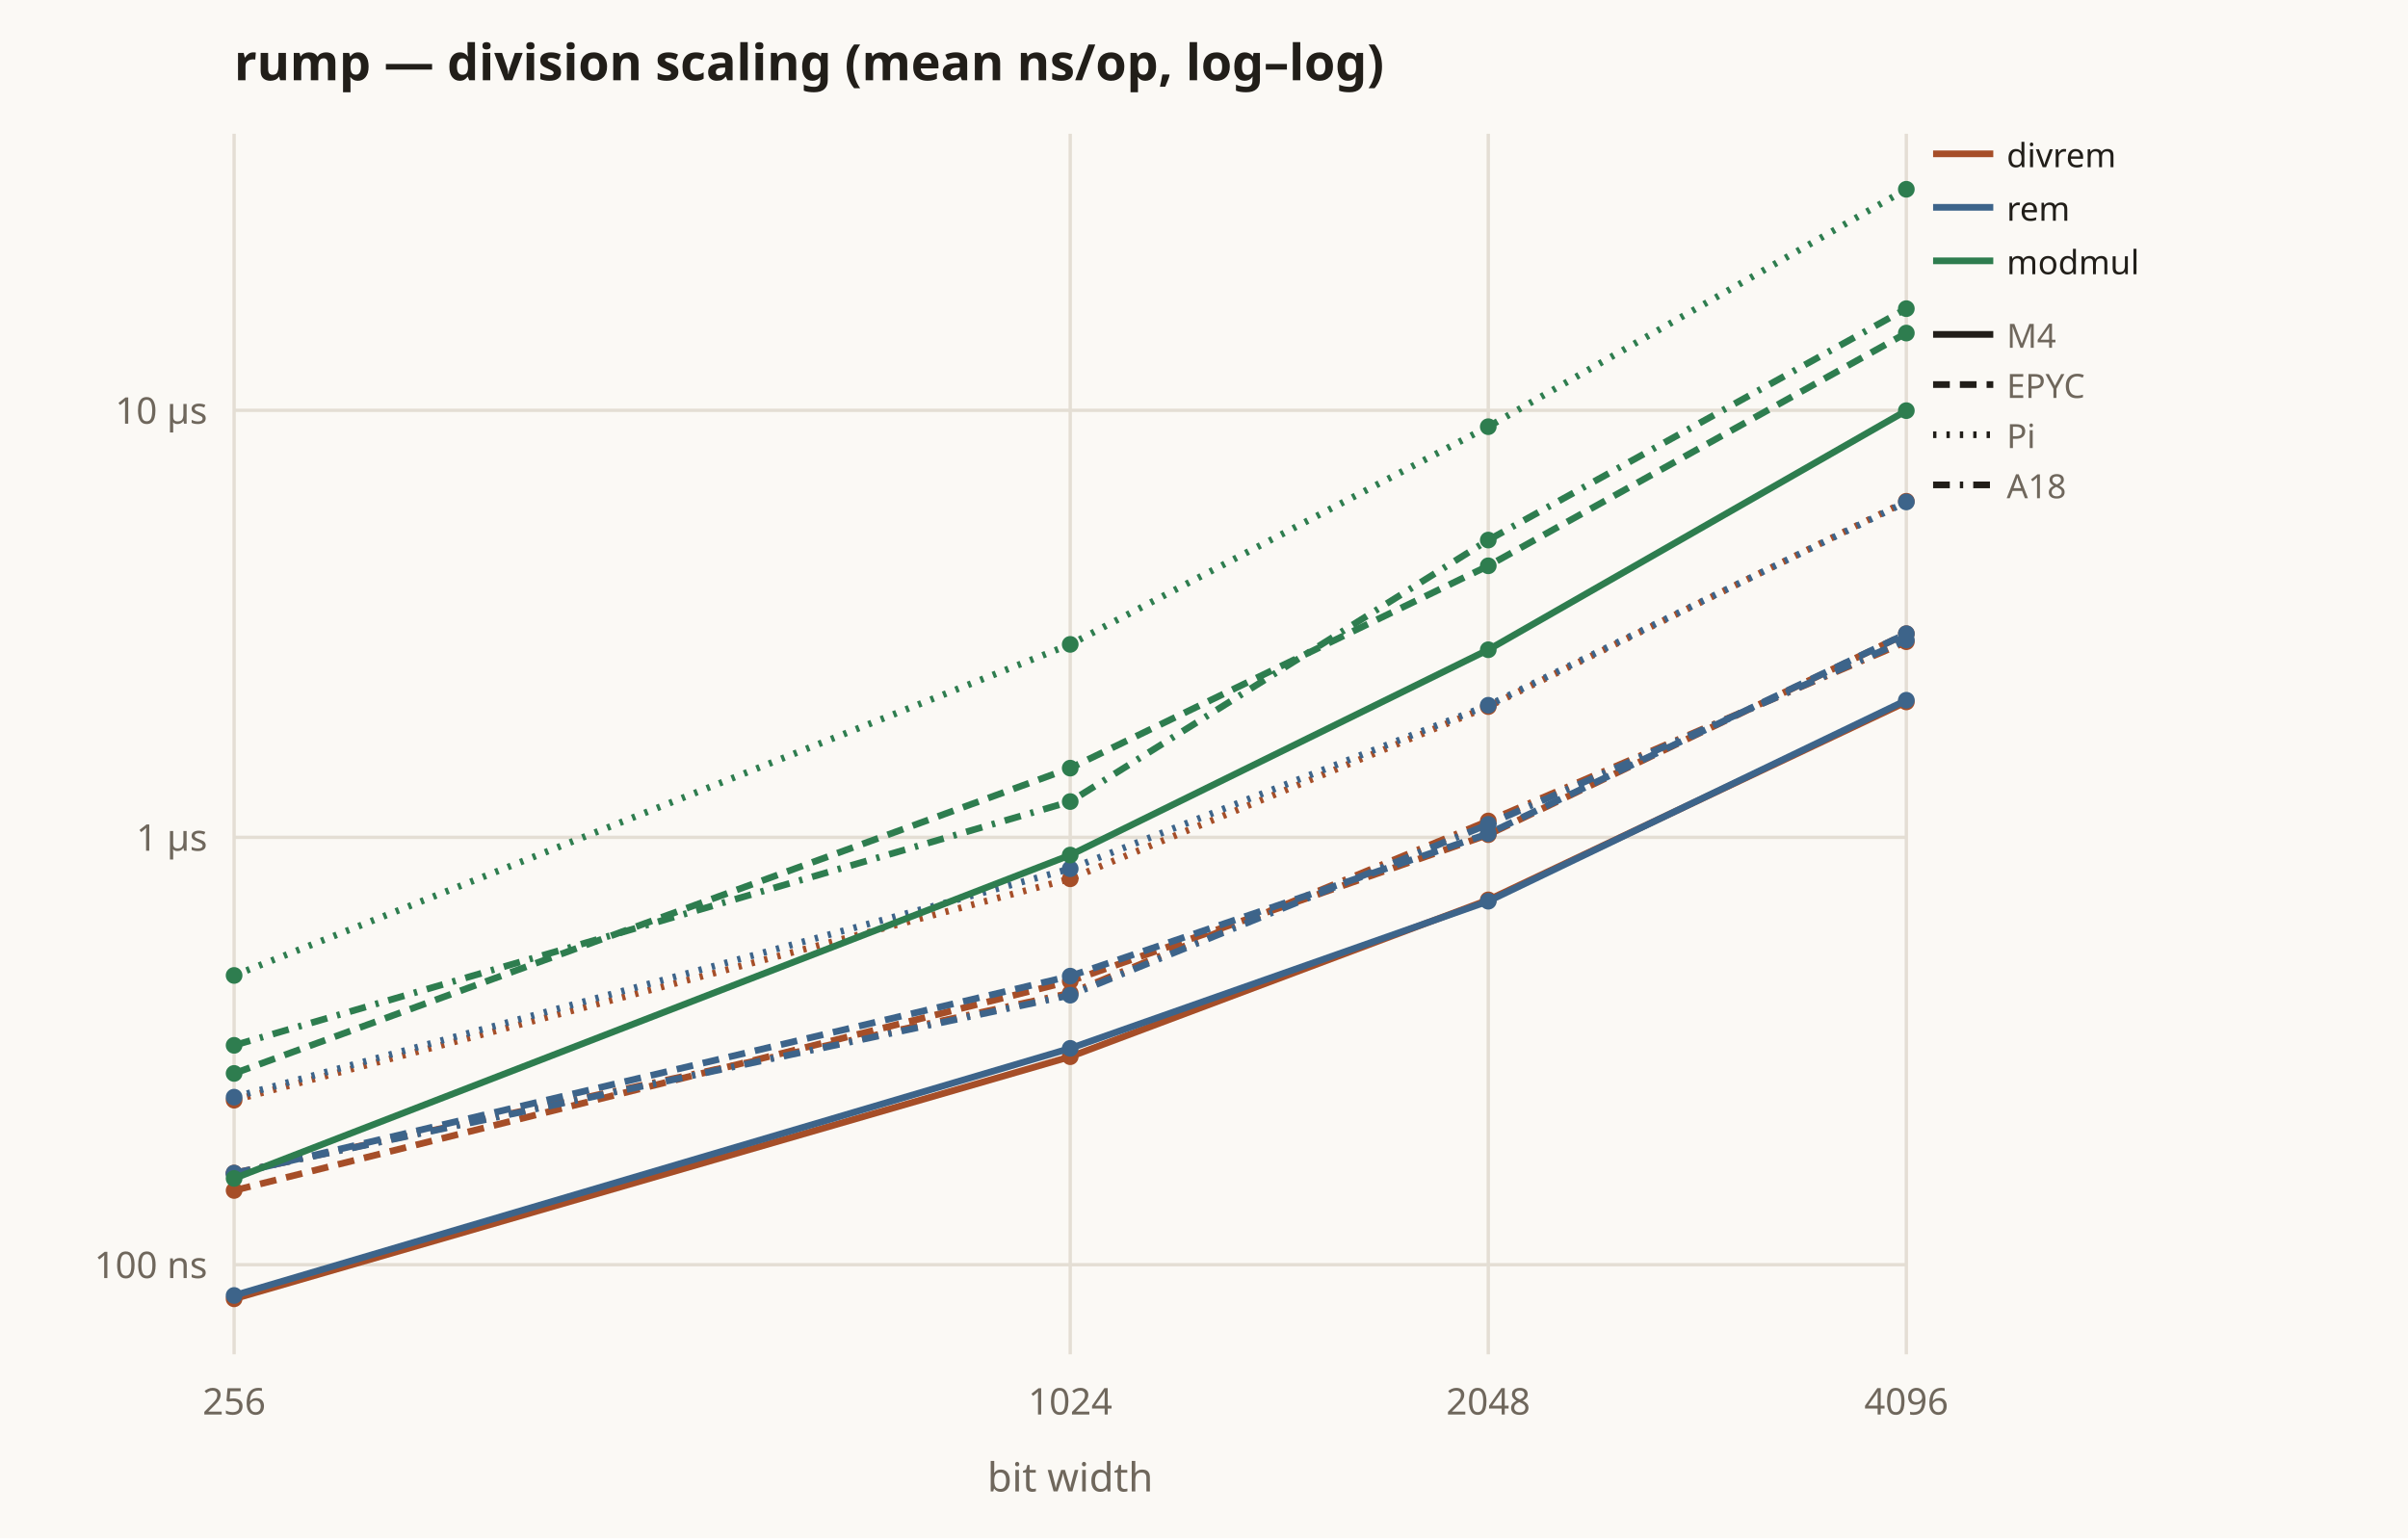
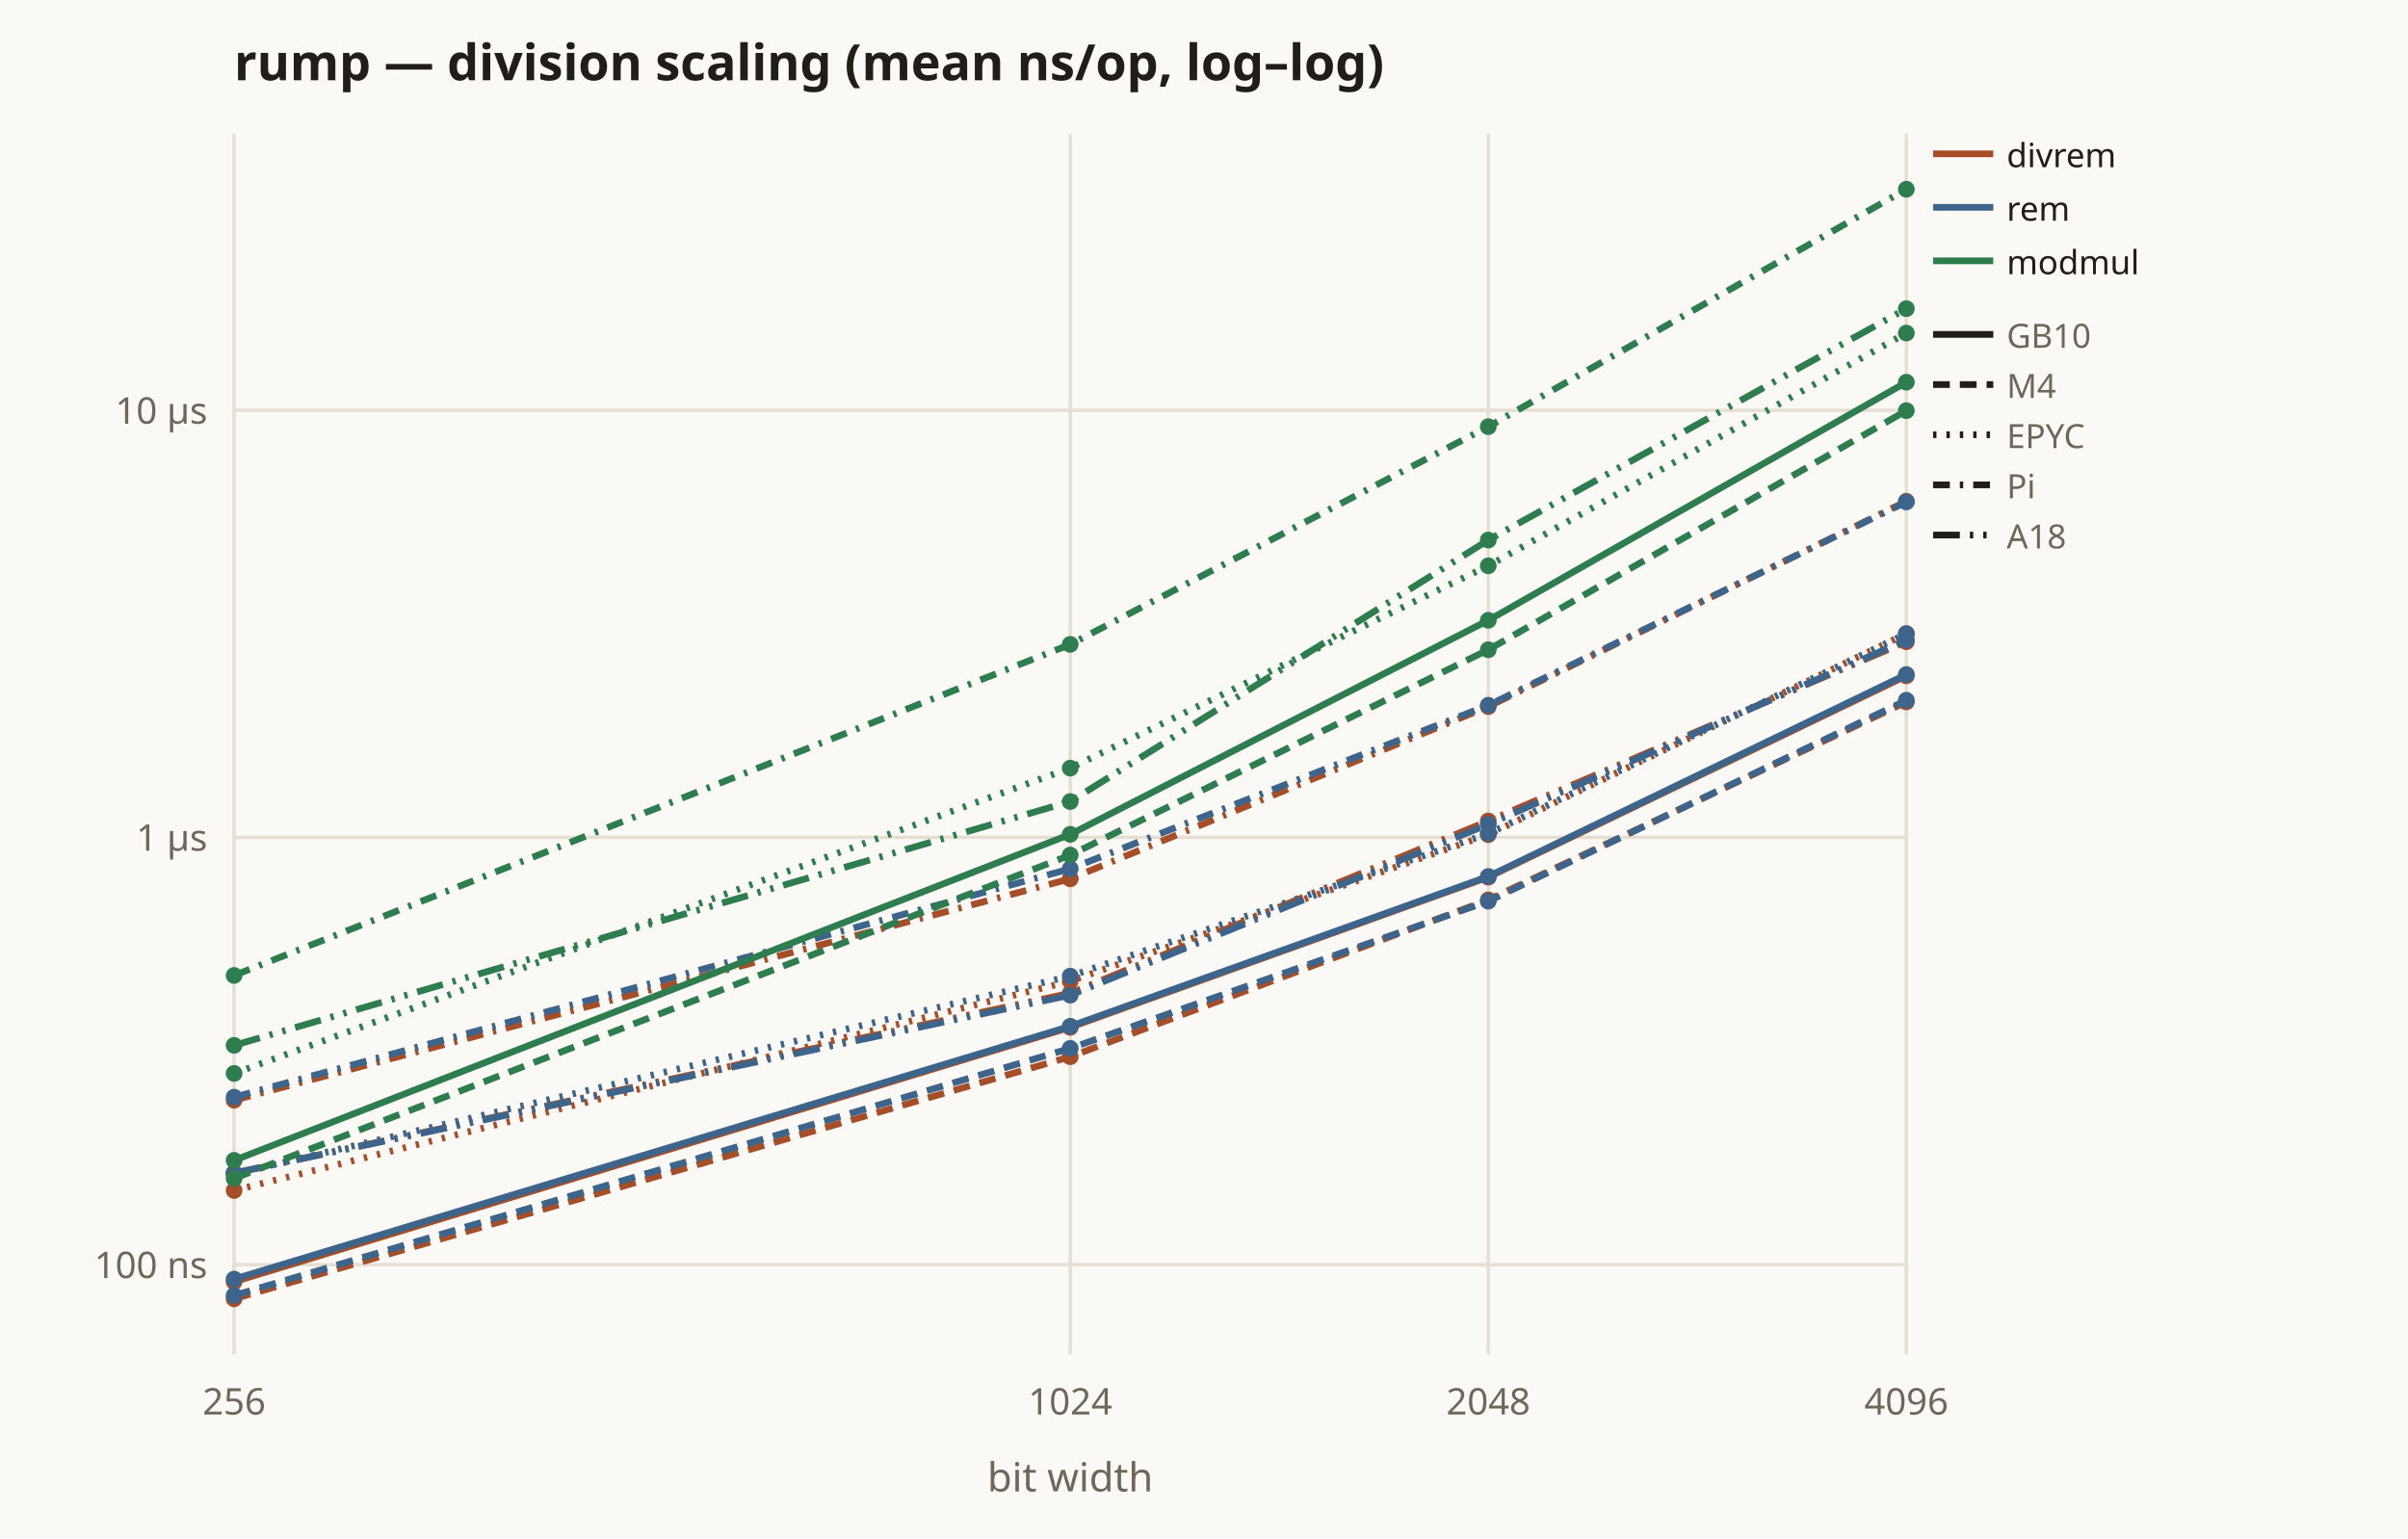
<svg xmlns="http://www.w3.org/2000/svg" width="720" height="460" viewBox="0 0 720 460" font-family="system-ui,sans-serif">
  <rect width="720" height="460" fill="#FBF9F5" />
  <text x="70" y="24" font-size="15" font-weight="600" fill="#211E19">rump — division scaling (mean ns/op, log–log)</text>
  <line x1="70.0" y1="40" x2="70.0" y2="405" stroke="#E4DED4" />
  <text x="70.0" y="423" font-size="11" fill="#6F675C" text-anchor="middle">256</text>
  <line x1="320.0" y1="40" x2="320.0" y2="405" stroke="#E4DED4" />
  <text x="320.0" y="423" font-size="11" fill="#6F675C" text-anchor="middle">1024</text>
  <line x1="445.0" y1="40" x2="445.0" y2="405" stroke="#E4DED4" />
  <text x="445.0" y="423" font-size="11" fill="#6F675C" text-anchor="middle">2048</text>
  <line x1="570.0" y1="40" x2="570.0" y2="405" stroke="#E4DED4" />
  <text x="570.0" y="423" font-size="11" fill="#6F675C" text-anchor="middle">4096</text>
  <text x="320" y="446" font-size="12" fill="#6F675C" text-anchor="middle">bit width</text>
  <line x1="70" y1="378.2" x2="570" y2="378.2" stroke="#E4DED4" />
  <text x="62" y="382.2" font-size="11" fill="#6F675C" text-anchor="end">100 ns</text>
  <line x1="70" y1="250.4" x2="570" y2="250.4" stroke="#E4DED4" />
  <text x="62" y="254.4" font-size="11" fill="#6F675C" text-anchor="end">1 µs</text>
  <line x1="70" y1="122.7" x2="570" y2="122.7" stroke="#E4DED4" />
  <text x="62" y="126.7" font-size="11" fill="#6F675C" text-anchor="end">10 µs</text>
-   <path d="M70.0,388.4 L320.0,316.0 L445.0,269.1 L570.0,209.9" fill="none" stroke="#A64E28" stroke-width="2" />
+   <path d="M70.0,383.3 L320.0,307.2 L445.0,262.3 L570.0,202.1" fill="none" stroke="#A64E28" stroke-width="2" />
+   <circle cx="70.0" cy="383.3" r="2.5" fill="#A64E28" />
+   <circle cx="320.0" cy="307.2" r="2.5" fill="#A64E28" />
+   <circle cx="445.0" cy="262.3" r="2.5" fill="#A64E28" />
+   <circle cx="570.0" cy="202.1" r="2.5" fill="#A64E28" />
+   <path d="M70.0,388.4 L320.0,316.0 L445.0,269.1 L570.0,209.9" fill="none" stroke="#A64E28" stroke-width="2" stroke-dasharray="5,3" />
  <circle cx="70.0" cy="388.4" r="2.5" fill="#A64E28" />
  <circle cx="320.0" cy="316.0" r="2.5" fill="#A64E28" />
  <circle cx="445.0" cy="269.1" r="2.5" fill="#A64E28" />
  <circle cx="570.0" cy="209.9" r="2.5" fill="#A64E28" />
-   <path d="M70.0,356.0 L320.0,293.4 L445.0,249.6 L570.0,189.5" fill="none" stroke="#A64E28" stroke-width="2" stroke-dasharray="5,3" />
+   <path d="M70.0,356.0 L320.0,293.4 L445.0,249.6 L570.0,189.5" fill="none" stroke="#A64E28" stroke-width="2" stroke-dasharray="1,3" />
  <circle cx="70.0" cy="356.0" r="2.5" fill="#A64E28" />
  <circle cx="320.0" cy="293.4" r="2.5" fill="#A64E28" />
  <circle cx="445.0" cy="249.6" r="2.5" fill="#A64E28" />
  <circle cx="570.0" cy="189.5" r="2.5" fill="#A64E28" />
-   <path d="M70.0,329.0 L320.0,262.8 L445.0,211.3 L570.0,149.9" fill="none" stroke="#A64E28" stroke-width="2" stroke-dasharray="1,3" />
+   <path d="M70.0,329.0 L320.0,262.8 L445.0,211.3 L570.0,149.9" fill="none" stroke="#A64E28" stroke-width="2" stroke-dasharray="5,3,1,3" />
  <circle cx="70.0" cy="329.0" r="2.5" fill="#A64E28" />
  <circle cx="320.0" cy="262.8" r="2.5" fill="#A64E28" />
  <circle cx="445.0" cy="211.3" r="2.5" fill="#A64E28" />
  <circle cx="570.0" cy="149.9" r="2.5" fill="#A64E28" />
-   <path d="M70.0,350.8 L320.0,297.0 L445.0,245.5 L570.0,191.9" fill="none" stroke="#A64E28" stroke-width="2" stroke-dasharray="5,3,1,3" />
+   <path d="M70.0,350.8 L320.0,297.0 L445.0,245.5 L570.0,191.9" fill="none" stroke="#A64E28" stroke-width="2" stroke-dasharray="8,3,1,3,1,3" />
  <circle cx="70.0" cy="350.8" r="2.5" fill="#A64E28" />
  <circle cx="320.0" cy="297.0" r="2.5" fill="#A64E28" />
  <circle cx="445.0" cy="245.5" r="2.5" fill="#A64E28" />
  <circle cx="570.0" cy="191.9" r="2.5" fill="#A64E28" />
-   <path d="M70.0,387.4 L320.0,313.5 L445.0,269.5 L570.0,209.4" fill="none" stroke="#3D648A" stroke-width="2" />
+   <path d="M70.0,382.5 L320.0,306.9 L445.0,262.1 L570.0,201.7" fill="none" stroke="#3D648A" stroke-width="2" />
+   <circle cx="70.0" cy="382.5" r="2.5" fill="#3D648A" />
+   <circle cx="320.0" cy="306.9" r="2.5" fill="#3D648A" />
+   <circle cx="445.0" cy="262.1" r="2.5" fill="#3D648A" />
+   <circle cx="570.0" cy="201.7" r="2.5" fill="#3D648A" />
+   <path d="M70.0,387.4 L320.0,313.5 L445.0,269.5 L570.0,209.4" fill="none" stroke="#3D648A" stroke-width="2" stroke-dasharray="5,3" />
  <circle cx="70.0" cy="387.4" r="2.5" fill="#3D648A" />
  <circle cx="320.0" cy="313.5" r="2.5" fill="#3D648A" />
  <circle cx="445.0" cy="269.5" r="2.5" fill="#3D648A" />
  <circle cx="570.0" cy="209.4" r="2.5" fill="#3D648A" />
-   <path d="M70.0,351.1 L320.0,291.9 L445.0,249.3 L570.0,189.5" fill="none" stroke="#3D648A" stroke-width="2" stroke-dasharray="5,3" />
+   <path d="M70.0,351.1 L320.0,291.9 L445.0,249.3 L570.0,189.5" fill="none" stroke="#3D648A" stroke-width="2" stroke-dasharray="1,3" />
  <circle cx="70.0" cy="351.1" r="2.5" fill="#3D648A" />
  <circle cx="320.0" cy="291.9" r="2.5" fill="#3D648A" />
  <circle cx="445.0" cy="249.3" r="2.5" fill="#3D648A" />
  <circle cx="570.0" cy="189.5" r="2.5" fill="#3D648A" />
-   <path d="M70.0,328.1 L320.0,259.8 L445.0,210.9 L570.0,150.1" fill="none" stroke="#3D648A" stroke-width="2" stroke-dasharray="1,3" />
+   <path d="M70.0,328.1 L320.0,259.8 L445.0,210.9 L570.0,150.1" fill="none" stroke="#3D648A" stroke-width="2" stroke-dasharray="5,3,1,3" />
  <circle cx="70.0" cy="328.1" r="2.5" fill="#3D648A" />
  <circle cx="320.0" cy="259.8" r="2.5" fill="#3D648A" />
  <circle cx="445.0" cy="210.9" r="2.5" fill="#3D648A" />
  <circle cx="570.0" cy="150.1" r="2.5" fill="#3D648A" />
-   <path d="M70.0,350.8 L320.0,297.6 L445.0,246.5 L570.0,191.4" fill="none" stroke="#3D648A" stroke-width="2" stroke-dasharray="5,3,1,3" />
+   <path d="M70.0,350.8 L320.0,297.6 L445.0,246.5 L570.0,191.4" fill="none" stroke="#3D648A" stroke-width="2" stroke-dasharray="8,3,1,3,1,3" />
  <circle cx="70.0" cy="350.8" r="2.5" fill="#3D648A" />
  <circle cx="320.0" cy="297.6" r="2.5" fill="#3D648A" />
  <circle cx="445.0" cy="246.5" r="2.5" fill="#3D648A" />
  <circle cx="570.0" cy="191.4" r="2.5" fill="#3D648A" />
-   <path d="M70.0,352.4 L320.0,255.7 L445.0,194.3 L570.0,122.8" fill="none" stroke="#2E7D4F" stroke-width="2" />
+   <path d="M70.0,347.0 L320.0,249.5 L445.0,185.5 L570.0,114.3" fill="none" stroke="#2E7D4F" stroke-width="2" />
+   <circle cx="70.0" cy="347.0" r="2.5" fill="#2E7D4F" />
+   <circle cx="320.0" cy="249.5" r="2.5" fill="#2E7D4F" />
+   <circle cx="445.0" cy="185.5" r="2.5" fill="#2E7D4F" />
+   <circle cx="570.0" cy="114.3" r="2.5" fill="#2E7D4F" />
+   <path d="M70.0,352.4 L320.0,255.7 L445.0,194.3 L570.0,122.8" fill="none" stroke="#2E7D4F" stroke-width="2" stroke-dasharray="5,3" />
  <circle cx="70.0" cy="352.4" r="2.5" fill="#2E7D4F" />
  <circle cx="320.0" cy="255.7" r="2.5" fill="#2E7D4F" />
  <circle cx="445.0" cy="194.3" r="2.5" fill="#2E7D4F" />
  <circle cx="570.0" cy="122.8" r="2.5" fill="#2E7D4F" />
-   <path d="M70.0,321.0 L320.0,229.7 L445.0,169.2 L570.0,99.6" fill="none" stroke="#2E7D4F" stroke-width="2" stroke-dasharray="5,3" />
+   <path d="M70.0,321.0 L320.0,229.7 L445.0,169.2 L570.0,99.6" fill="none" stroke="#2E7D4F" stroke-width="2" stroke-dasharray="1,3" />
  <circle cx="70.0" cy="321.0" r="2.5" fill="#2E7D4F" />
  <circle cx="320.0" cy="229.7" r="2.5" fill="#2E7D4F" />
  <circle cx="445.0" cy="169.2" r="2.5" fill="#2E7D4F" />
  <circle cx="570.0" cy="99.6" r="2.5" fill="#2E7D4F" />
-   <path d="M70.0,291.7 L320.0,192.7 L445.0,127.6 L570.0,56.6" fill="none" stroke="#2E7D4F" stroke-width="2" stroke-dasharray="1,3" />
+   <path d="M70.0,291.7 L320.0,192.7 L445.0,127.6 L570.0,56.6" fill="none" stroke="#2E7D4F" stroke-width="2" stroke-dasharray="5,3,1,3" />
  <circle cx="70.0" cy="291.7" r="2.5" fill="#2E7D4F" />
  <circle cx="320.0" cy="192.7" r="2.5" fill="#2E7D4F" />
  <circle cx="445.0" cy="127.6" r="2.5" fill="#2E7D4F" />
  <circle cx="570.0" cy="56.6" r="2.5" fill="#2E7D4F" />
-   <path d="M70.0,312.6 L320.0,239.7 L445.0,161.5 L570.0,92.3" fill="none" stroke="#2E7D4F" stroke-width="2" stroke-dasharray="5,3,1,3" />
+   <path d="M70.0,312.6 L320.0,239.7 L445.0,161.5 L570.0,92.3" fill="none" stroke="#2E7D4F" stroke-width="2" stroke-dasharray="8,3,1,3,1,3" />
  <circle cx="70.0" cy="312.6" r="2.5" fill="#2E7D4F" />
  <circle cx="320.0" cy="239.7" r="2.5" fill="#2E7D4F" />
  <circle cx="445.0" cy="161.5" r="2.5" fill="#2E7D4F" />
  <circle cx="570.0" cy="92.3" r="2.5" fill="#2E7D4F" />
  <line x1="578" y1="46" x2="596" y2="46" stroke="#A64E28" stroke-width="2" />
  <text x="600" y="50" font-size="10" fill="#211E19">divrem</text>
  <line x1="578" y1="62" x2="596" y2="62" stroke="#3D648A" stroke-width="2" />
  <text x="600" y="66" font-size="10" fill="#211E19">rem</text>
  <line x1="578" y1="78" x2="596" y2="78" stroke="#2E7D4F" stroke-width="2" />
  <text x="600" y="82" font-size="10" fill="#211E19">modmul</text>
  <line x1="578" y1="100" x2="596" y2="100" stroke="#211E19" stroke-width="2" />
-   <text x="600" y="104" font-size="10" fill="#6F675C">M4</text>
+   <text x="600" y="104" font-size="10" fill="#6F675C">GB10</text>
  <line x1="578" y1="115" x2="596" y2="115" stroke="#211E19" stroke-width="2" stroke-dasharray="5,3" />
-   <text x="600" y="119" font-size="10" fill="#6F675C">EPYC</text>
+   <text x="600" y="119" font-size="10" fill="#6F675C">M4</text>
  <line x1="578" y1="130" x2="596" y2="130" stroke="#211E19" stroke-width="2" stroke-dasharray="1,3" />
-   <text x="600" y="134" font-size="10" fill="#6F675C">Pi</text>
+   <text x="600" y="134" font-size="10" fill="#6F675C">EPYC</text>
  <line x1="578" y1="145" x2="596" y2="145" stroke="#211E19" stroke-width="2" stroke-dasharray="5,3,1,3" />
-   <text x="600" y="149" font-size="10" fill="#6F675C">A18</text>
+   <text x="600" y="149" font-size="10" fill="#6F675C">Pi</text>
+   <line x1="578" y1="160" x2="596" y2="160" stroke="#211E19" stroke-width="2" stroke-dasharray="8,3,1,3,1,3" />
+   <text x="600" y="164" font-size="10" fill="#6F675C">A18</text>
</svg>
